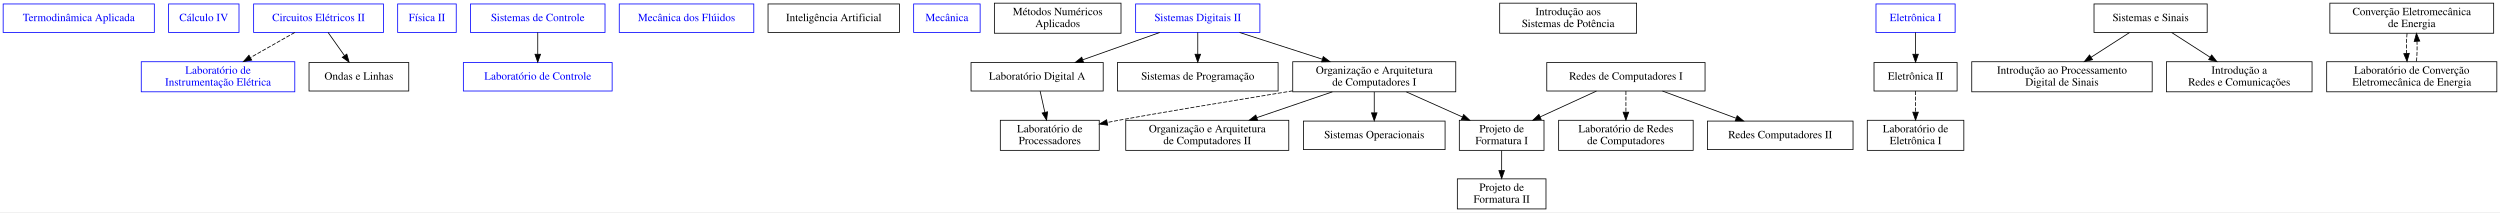
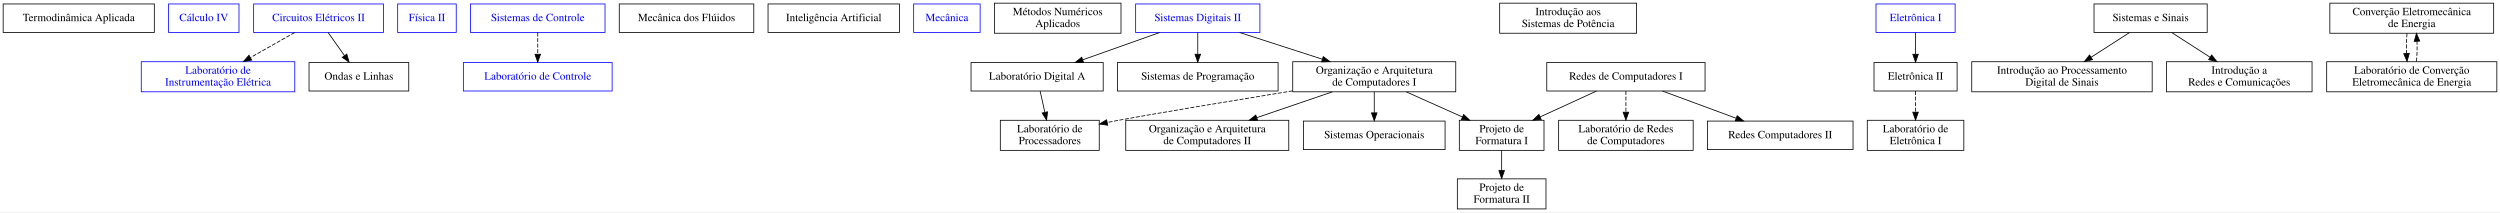
<svg xmlns="http://www.w3.org/2000/svg" width="3159pt" height="268pt" viewBox="0.00 0.00 3159.00 268.00">
  <g id="graph0" class="graph" transform="scale(1 1) rotate(0) translate(4 264)">
    <polygon fill="white" stroke="transparent" points="-4,4 -4,-264 3155,-264 3155,4 -4,4" />
    <g id="node1" class="node">
-       <polygon fill="none" stroke="blue" points="191,-259 0,-259 0,-223 191,-223 191,-259" />
-       <text text-anchor="middle" x="95.5" y="-237.3" font-family="Times,serif" font-size="14.00" fill="blue">Termodinâmica Aplicada</text>
+       <polygon fill="none" stroke="black" points="191,-259 0,-259 0,-223 191,-223 191,-259" />
+       <text text-anchor="middle" x="95.5" y="-237.3" font-family="Times,serif" font-size="14.00">Termodinâmica Aplicada</text>
    </g>
    <g id="node2" class="node">
      <polygon fill="none" stroke="blue" points="298,-259 209,-259 209,-223 298,-223 298,-259" />
      <text text-anchor="middle" x="253.5" y="-237.3" font-family="Times,serif" font-size="14.00" fill="blue">Cálculo IV</text>
    </g>
    <g id="node3" class="node">
      <polygon fill="none" stroke="blue" points="480.5,-259 316.5,-259 316.5,-223 480.5,-223 480.5,-259" />
      <text text-anchor="middle" x="398.5" y="-237.3" font-family="Times,serif" font-size="14.00" fill="blue">Circuitos Elétricos II</text>
    </g>
    <g id="node4" class="node">
      <polygon fill="none" stroke="blue" points="368.5,-186 174.5,-186 174.5,-148 368.5,-148 368.5,-186" />
      <text text-anchor="middle" x="271.5" y="-170.8" font-family="Times,serif" font-size="14.00" fill="blue">Laboratório de </text>
      <text text-anchor="middle" x="271.5" y="-155.8" font-family="Times,serif" font-size="14.00" fill="blue"> Instrumentação Elétrica</text>
    </g>
    <g id="edge1" class="edge">
      <path fill="none" stroke="black" stroke-dasharray="5,2" d="M368.4,-222.94C351.79,-213.52 330.91,-201.68 312.79,-191.41" />
      <polygon fill="black" stroke="black" points="314.03,-188.09 303.6,-186.2 310.57,-194.18 314.03,-188.09" />
    </g>
    <g id="node22" class="node">
      <polygon fill="none" stroke="black" points="512.5,-185 386.5,-185 386.5,-149 512.5,-149 512.5,-185" />
      <text text-anchor="middle" x="449.5" y="-163.3" font-family="Times,serif" font-size="14.00">Ondas e Linhas</text>
    </g>
    <g id="edge9" class="edge">
      <path fill="none" stroke="black" d="M410.59,-222.94C416.78,-214.19 424.46,-203.35 431.35,-193.63" />
      <polygon fill="black" stroke="black" points="434.22,-195.62 437.15,-185.44 428.51,-191.58 434.22,-195.62" />
    </g>
    <g id="node5" class="node">
      <polygon fill="none" stroke="blue" points="572.5,-259 498.5,-259 498.5,-223 572.5,-223 572.5,-259" />
      <text text-anchor="middle" x="535.5" y="-237.3" font-family="Times,serif" font-size="14.00" fill="blue">Física II</text>
    </g>
    <g id="node6" class="node">
      <polygon fill="none" stroke="blue" points="760.5,-259 590.5,-259 590.5,-223 760.5,-223 760.5,-259" />
      <text text-anchor="middle" x="675.5" y="-237.3" font-family="Times,serif" font-size="14.00" fill="blue">Sistemas de Controle</text>
    </g>
    <g id="node21" class="node">
      <polygon fill="none" stroke="blue" points="769.5,-185 581.5,-185 581.5,-149 769.5,-149 769.5,-185" />
      <text text-anchor="middle" x="675.5" y="-163.3" font-family="Times,serif" font-size="14.00" fill="blue">Laboratório de Controle</text>
    </g>
    <g id="edge8" class="edge">
-       <path fill="none" stroke="black" d="M675.5,-222.94C675.5,-214.81 675.5,-204.88 675.5,-195.7" />
+       <path fill="none" stroke="black" stroke-dasharray="5,2" d="M675.5,-222.94C675.5,-214.81 675.5,-204.88 675.5,-195.7" />
      <polygon fill="black" stroke="black" points="679,-195.44 675.5,-185.44 672,-195.44 679,-195.44" />
    </g>
    <g id="node7" class="node">
-       <polygon fill="none" stroke="blue" points="948.5,-259 778.5,-259 778.5,-223 948.5,-223 948.5,-259" />
-       <text text-anchor="middle" x="863.5" y="-237.3" font-family="Times,serif" font-size="14.00" fill="blue">Mecânica dos Flúidos</text>
+       <polygon fill="none" stroke="black" points="948.5,-259 778.5,-259 778.5,-223 948.5,-223 948.5,-259" />
+       <text text-anchor="middle" x="863.5" y="-237.3" font-family="Times,serif" font-size="14.00">Mecânica dos Flúidos</text>
    </g>
    <g id="node8" class="node">
      <polygon fill="none" stroke="black" points="1132.5,-259 966.5,-259 966.5,-223 1132.5,-223 1132.5,-259" />
      <text text-anchor="middle" x="1049.5" y="-237.3" font-family="Times,serif" font-size="14.00">Inteligência Artificial</text>
    </g>
    <g id="node9" class="node">
      <polygon fill="none" stroke="blue" points="1234.5,-259 1150.5,-259 1150.5,-223 1234.5,-223 1234.5,-259" />
      <text text-anchor="middle" x="1192.5" y="-237.3" font-family="Times,serif" font-size="14.00" fill="blue">Mecânica</text>
    </g>
    <g id="node10" class="node">
      <polygon fill="none" stroke="black" points="1412.5,-260 1252.5,-260 1252.5,-222 1412.5,-222 1412.5,-260" />
      <text text-anchor="middle" x="1332.5" y="-244.8" font-family="Times,serif" font-size="14.00">Métodos Numéricos</text>
      <text text-anchor="middle" x="1332.5" y="-229.8" font-family="Times,serif" font-size="14.00"> Aplicados</text>
    </g>
    <g id="node11" class="node">
      <polygon fill="none" stroke="blue" points="1588,-259 1431,-259 1431,-223 1588,-223 1588,-259" />
      <text text-anchor="middle" x="1509.5" y="-237.3" font-family="Times,serif" font-size="14.00" fill="blue">Sistemas Digitais II</text>
    </g>
    <g id="node13" class="node">
      <polygon fill="none" stroke="black" points="1835.5,-186 1629.5,-186 1629.5,-148 1835.5,-148 1835.5,-186" />
      <text text-anchor="middle" x="1732.5" y="-170.8" font-family="Times,serif" font-size="14.00">Organização e Arquitetura</text>
      <text text-anchor="middle" x="1732.5" y="-155.8" font-family="Times,serif" font-size="14.00"> de Computadores I</text>
    </g>
    <g id="edge2" class="edge">
      <path fill="none" stroke="black" d="M1562.35,-222.94C1593.65,-212.83 1633.57,-199.94 1666.87,-189.19" />
      <polygon fill="black" stroke="black" points="1668.09,-192.48 1676.53,-186.07 1665.94,-185.81 1668.09,-192.48" />
    </g>
    <g id="node14" class="node">
      <polygon fill="none" stroke="black" points="1390,-185 1223,-185 1223,-149 1390,-149 1390,-185" />
      <text text-anchor="middle" x="1306.5" y="-163.3" font-family="Times,serif" font-size="14.00">Laboratório Digital A</text>
    </g>
    <g id="edge3" class="edge">
      <path fill="none" stroke="black" d="M1461.39,-222.94C1432.3,-212.62 1395.02,-199.4 1364.33,-188.51" />
      <polygon fill="black" stroke="black" points="1365.21,-185.11 1354.61,-185.07 1362.87,-191.71 1365.21,-185.11" />
    </g>
    <g id="node27" class="node">
      <polygon fill="none" stroke="black" points="1611,-185 1408,-185 1408,-149 1611,-149 1611,-185" />
      <text text-anchor="middle" x="1509.5" y="-163.3" font-family="Times,serif" font-size="14.00">Sistemas de Programação</text>
    </g>
    <g id="edge14" class="edge">
      <path fill="none" stroke="black" d="M1509.5,-222.94C1509.5,-214.81 1509.5,-204.88 1509.5,-195.7" />
      <polygon fill="black" stroke="black" points="1513,-195.44 1509.5,-185.44 1506,-195.44 1513,-195.44" />
    </g>
    <g id="node12" class="node">
      <polygon fill="none" stroke="black" points="2064,-260 1891,-260 1891,-222 2064,-222 2064,-260" />
      <text text-anchor="middle" x="1977.5" y="-244.8" font-family="Times,serif" font-size="14.00">Introdução aos</text>
      <text text-anchor="middle" x="1977.5" y="-229.8" font-family="Times,serif" font-size="14.00"> Sistemas de Potência</text>
    </g>
    <g id="node25" class="node">
      <polygon fill="none" stroke="black" points="1624.5,-112 1418.5,-112 1418.5,-74 1624.5,-74 1624.5,-112" />
      <text text-anchor="middle" x="1521.5" y="-96.8" font-family="Times,serif" font-size="14.00">Organização e Arquitetura</text>
      <text text-anchor="middle" x="1521.5" y="-81.8" font-family="Times,serif" font-size="14.00"> de Computadores II</text>
    </g>
    <g id="edge12" class="edge">
      <path fill="none" stroke="black" d="M1679.53,-147.92C1650.56,-138.04 1614.49,-125.73 1584.13,-115.37" />
      <polygon fill="black" stroke="black" points="1585.09,-112 1574.49,-112.08 1582.83,-118.63 1585.09,-112" />
    </g>
    <g id="node26" class="node">
      <polygon fill="none" stroke="black" points="1822,-111 1643,-111 1643,-75 1822,-75 1822,-111" />
      <text text-anchor="middle" x="1732.5" y="-89.3" font-family="Times,serif" font-size="14.00">Sistemas Operacionais</text>
    </g>
    <g id="edge13" class="edge">
      <path fill="none" stroke="black" d="M1732.5,-147.83C1732.5,-139.89 1732.5,-130.41 1732.5,-121.63" />
      <polygon fill="black" stroke="black" points="1736,-121.42 1732.5,-111.42 1729,-121.42 1736,-121.42" />
    </g>
    <g id="node28" class="node">
      <polygon fill="none" stroke="black" points="1385,-112 1260,-112 1260,-74 1385,-74 1385,-112" />
      <text text-anchor="middle" x="1322.5" y="-96.8" font-family="Times,serif" font-size="14.00">Laboratório de</text>
      <text text-anchor="middle" x="1322.5" y="-81.8" font-family="Times,serif" font-size="14.00"> Processadores</text>
    </g>
    <g id="edge16" class="edge">
      <path fill="none" stroke="black" stroke-dasharray="5,2" d="M1629.43,-149.21C1551.32,-136.4 1450.65,-119.69 1409.5,-112 1404.82,-111.12 1400,-110.2 1395.15,-109.25" />
      <polygon fill="black" stroke="black" points="1395.66,-105.78 1385.17,-107.27 1394.3,-112.65 1395.66,-105.78" />
    </g>
    <g id="node31" class="node">
      <polygon fill="none" stroke="black" points="1947,-112 1840,-112 1840,-74 1947,-74 1947,-112" />
      <text text-anchor="middle" x="1893.5" y="-96.8" font-family="Times,serif" font-size="14.00">Projeto de</text>
      <text text-anchor="middle" x="1893.5" y="-81.8" font-family="Times,serif" font-size="14.00"> Formatura I</text>
    </g>
    <g id="edge18" class="edge">
      <path fill="none" stroke="black" d="M1773.13,-147.83C1794.66,-138.2 1821.28,-126.29 1844.02,-116.13" />
      <polygon fill="black" stroke="black" points="1845.47,-119.32 1853.17,-112.04 1842.61,-112.93 1845.47,-119.32" />
    </g>
    <g id="edge15" class="edge">
      <path fill="none" stroke="black" d="M1310.29,-148.94C1312.08,-140.9 1314.25,-131.1 1316.27,-122.02" />
      <polygon fill="black" stroke="black" points="1319.7,-122.72 1318.46,-112.2 1312.87,-121.2 1319.7,-122.72" />
    </g>
    <g id="node15" class="node">
      <polygon fill="none" stroke="blue" points="2466.5,-259 2366.5,-259 2366.5,-223 2466.5,-223 2466.5,-259" />
      <text text-anchor="middle" x="2416.5" y="-237.3" font-family="Times,serif" font-size="14.00" fill="blue">Eletrônica I</text>
    </g>
    <g id="node19" class="node">
      <polygon fill="none" stroke="black" points="2469,-185 2364,-185 2364,-149 2469,-149 2469,-185" />
      <text text-anchor="middle" x="2416.5" y="-163.3" font-family="Times,serif" font-size="14.00">Eletrônica II</text>
    </g>
    <g id="edge6" class="edge">
      <path fill="none" stroke="black" d="M2416.5,-222.94C2416.5,-214.81 2416.5,-204.88 2416.5,-195.7" />
      <polygon fill="black" stroke="black" points="2420,-195.44 2416.5,-185.44 2413,-195.44 2420,-195.44" />
    </g>
    <g id="node16" class="node">
      <polygon fill="none" stroke="black" points="2785,-259 2642,-259 2642,-223 2785,-223 2785,-259" />
      <text text-anchor="middle" x="2713.5" y="-237.3" font-family="Times,serif" font-size="14.00">Sistemas e Sinais</text>
    </g>
    <g id="node23" class="node">
      <polygon fill="none" stroke="black" points="2715.5,-186 2487.5,-186 2487.5,-148 2715.5,-148 2715.5,-186" />
      <text text-anchor="middle" x="2601.5" y="-170.8" font-family="Times,serif" font-size="14.00">Introdução ao Processamento</text>
      <text text-anchor="middle" x="2601.5" y="-155.8" font-family="Times,serif" font-size="14.00"> Digital de Sinais</text>
    </g>
    <g id="edge10" class="edge">
      <path fill="none" stroke="black" d="M2686.96,-222.94C2672.44,-213.6 2654.23,-201.9 2638.35,-191.69" />
      <polygon fill="black" stroke="black" points="2640.11,-188.66 2629.81,-186.2 2636.33,-194.55 2640.11,-188.66" />
    </g>
    <g id="node24" class="node">
      <polygon fill="none" stroke="black" points="2917.5,-186 2733.5,-186 2733.5,-148 2917.5,-148 2917.5,-186" />
      <text text-anchor="middle" x="2825.5" y="-170.8" font-family="Times,serif" font-size="14.00">Introdução a</text>
      <text text-anchor="middle" x="2825.5" y="-155.8" font-family="Times,serif" font-size="14.00"> Redes e Comunicações</text>
    </g>
    <g id="edge11" class="edge">
      <path fill="none" stroke="black" d="M2740.04,-222.94C2754.56,-213.6 2772.77,-201.9 2788.65,-191.69" />
      <polygon fill="black" stroke="black" points="2790.67,-194.55 2797.19,-186.2 2786.89,-188.66 2790.67,-194.55" />
    </g>
    <g id="node17" class="node">
      <polygon fill="none" stroke="black" points="3147,-260 2940,-260 2940,-222 3147,-222 3147,-260" />
      <text text-anchor="middle" x="3043.5" y="-244.8" font-family="Times,serif" font-size="14.00">Converção Eletromecânica</text>
      <text text-anchor="middle" x="3043.5" y="-229.8" font-family="Times,serif" font-size="14.00"> de Energia</text>
    </g>
    <g id="node18" class="node">
      <polygon fill="none" stroke="black" points="3151,-186 2936,-186 2936,-148 3151,-148 3151,-186" />
      <text text-anchor="middle" x="3043.5" y="-170.8" font-family="Times,serif" font-size="14.00">Laboratório de Converção</text>
      <text text-anchor="middle" x="3043.5" y="-155.8" font-family="Times,serif" font-size="14.00"> Eletromecânica de Energia</text>
    </g>
    <g id="edge5" class="edge">
      <path fill="none" stroke="black" stroke-dasharray="5,2" d="M3037.55,-221.83C3036.8,-214.13 3036.58,-204.97 3036.88,-196.42" />
      <polygon fill="black" stroke="black" points="3040.38,-196.62 3037.52,-186.41 3033.39,-196.17 3040.38,-196.62" />
    </g>
    <g id="edge4" class="edge">
      <path fill="none" stroke="black" stroke-dasharray="5,2" d="M3049.48,-186.41C3050.21,-194.06 3050.42,-203.11 3050.12,-211.57" />
      <polygon fill="black" stroke="black" points="3046.6,-211.63 3049.45,-221.83 3053.59,-212.08 3046.6,-211.63" />
    </g>
    <g id="node20" class="node">
      <polygon fill="none" stroke="black" points="2477.5,-112 2355.5,-112 2355.5,-74 2477.5,-74 2477.5,-112" />
      <text text-anchor="middle" x="2416.5" y="-96.8" font-family="Times,serif" font-size="14.00">Laboratório de</text>
      <text text-anchor="middle" x="2416.5" y="-81.8" font-family="Times,serif" font-size="14.00"> Eletrônica I</text>
    </g>
    <g id="edge7" class="edge">
      <path fill="none" stroke="black" stroke-dasharray="5,2" d="M2416.5,-148.94C2416.5,-140.99 2416.5,-131.31 2416.5,-122.31" />
      <polygon fill="black" stroke="black" points="2420,-122.2 2416.5,-112.2 2413,-122.2 2420,-122.2" />
    </g>
    <g id="node29" class="node">
      <polygon fill="none" stroke="black" points="2150.5,-185 1950.5,-185 1950.5,-149 2150.5,-149 2150.5,-185" />
      <text text-anchor="middle" x="2050.5" y="-163.3" font-family="Times,serif" font-size="14.00">Redes de Computadores I</text>
    </g>
    <g id="node30" class="node">
      <polygon fill="none" stroke="black" points="2135.5,-112 1965.5,-112 1965.5,-74 2135.5,-74 2135.5,-112" />
      <text text-anchor="middle" x="2050.5" y="-96.8" font-family="Times,serif" font-size="14.00">Laboratório de Redes</text>
      <text text-anchor="middle" x="2050.5" y="-81.8" font-family="Times,serif" font-size="14.00"> de Computadores</text>
    </g>
    <g id="edge17" class="edge">
      <path fill="none" stroke="black" stroke-dasharray="5,2" d="M2050.5,-148.94C2050.5,-140.99 2050.5,-131.31 2050.5,-122.31" />
      <polygon fill="black" stroke="black" points="2054,-122.2 2050.5,-112.2 2047,-122.2 2054,-122.2" />
    </g>
    <g id="edge19" class="edge">
      <path fill="none" stroke="black" d="M2013.29,-148.94C1992.01,-139.18 1965.08,-126.82 1942.14,-116.3" />
      <polygon fill="black" stroke="black" points="1943.46,-113.06 1932.91,-112.07 1940.54,-119.42 1943.46,-113.06" />
    </g>
    <g id="node32" class="node">
      <polygon fill="none" stroke="black" points="2337.5,-111 2153.5,-111 2153.5,-75 2337.5,-75 2337.5,-111" />
      <text text-anchor="middle" x="2245.5" y="-89.3" font-family="Times,serif" font-size="14.00">Redes Computadores II</text>
    </g>
    <g id="edge20" class="edge">
      <path fill="none" stroke="black" d="M2096.71,-148.94C2124.54,-138.66 2160.16,-125.51 2189.57,-114.65" />
      <polygon fill="black" stroke="black" points="2191.11,-117.81 2199.28,-111.07 2188.69,-111.25 2191.11,-117.81" />
    </g>
    <g id="node33" class="node">
      <polygon fill="none" stroke="black" points="1949.5,-38 1837.5,-38 1837.5,0 1949.5,0 1949.5,-38" />
      <text text-anchor="middle" x="1893.5" y="-22.8" font-family="Times,serif" font-size="14.00">Projeto de</text>
      <text text-anchor="middle" x="1893.5" y="-7.8" font-family="Times,serif" font-size="14.00"> Formatura II</text>
    </g>
    <g id="edge21" class="edge">
      <path fill="none" stroke="black" d="M1893.5,-73.83C1893.5,-66.13 1893.5,-56.97 1893.5,-48.42" />
      <polygon fill="black" stroke="black" points="1897,-48.41 1893.5,-38.41 1890,-48.41 1897,-48.41" />
    </g>
  </g>
</svg>
